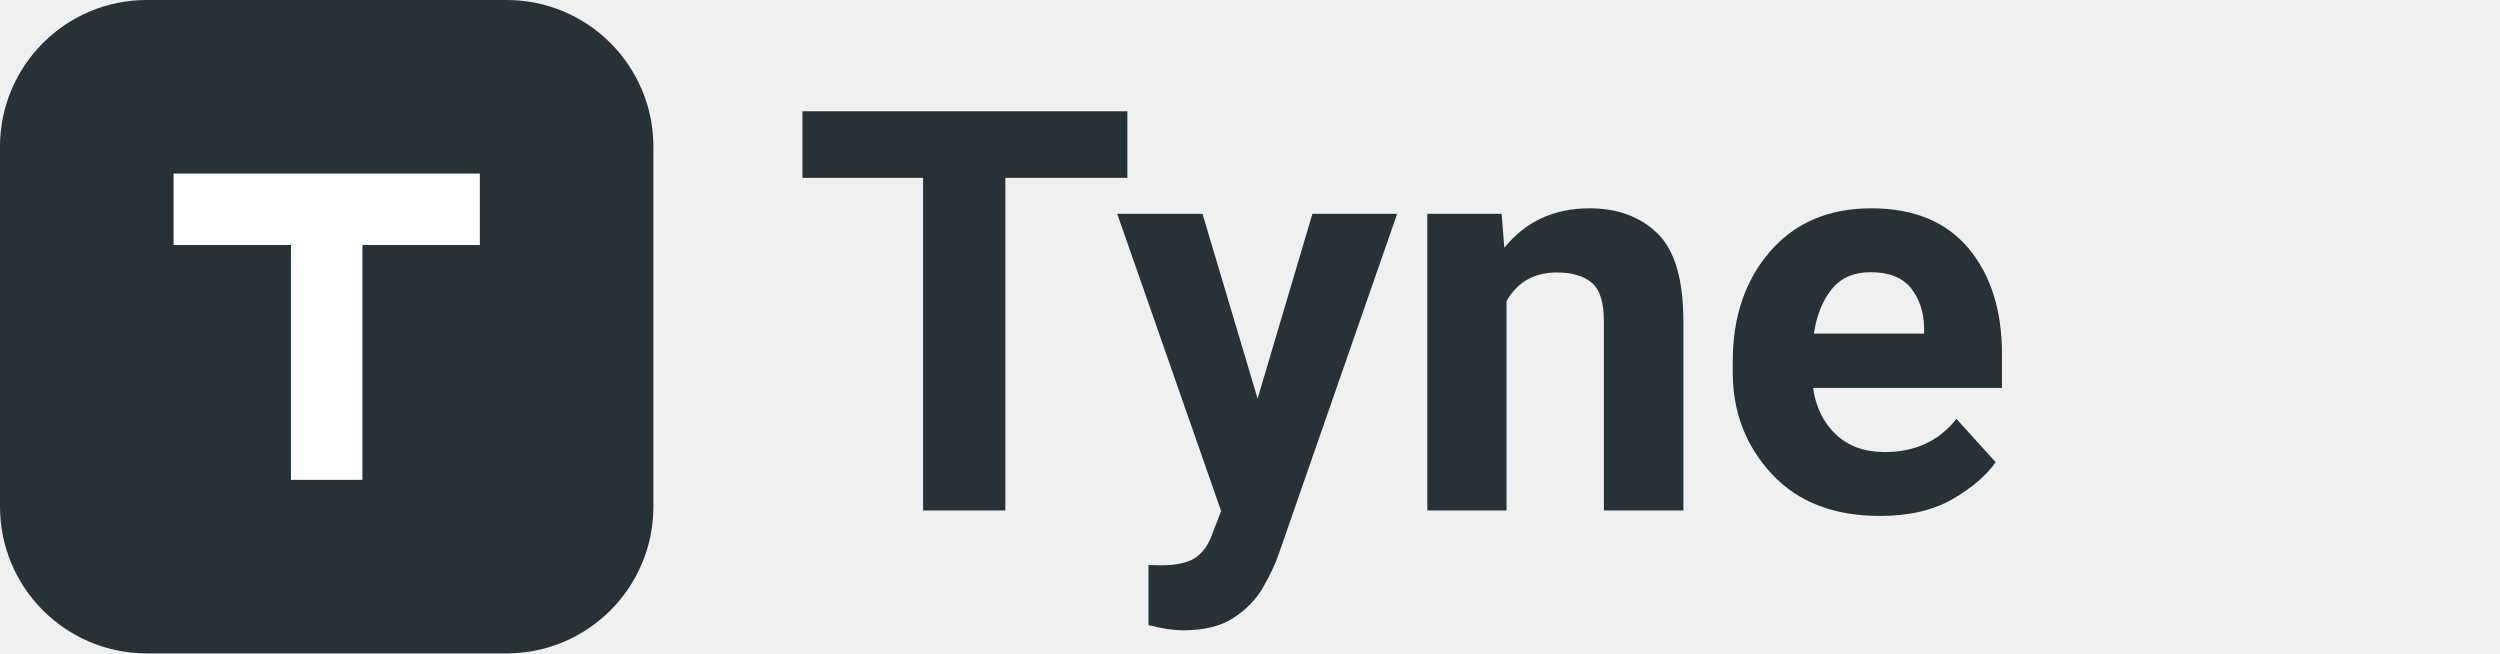
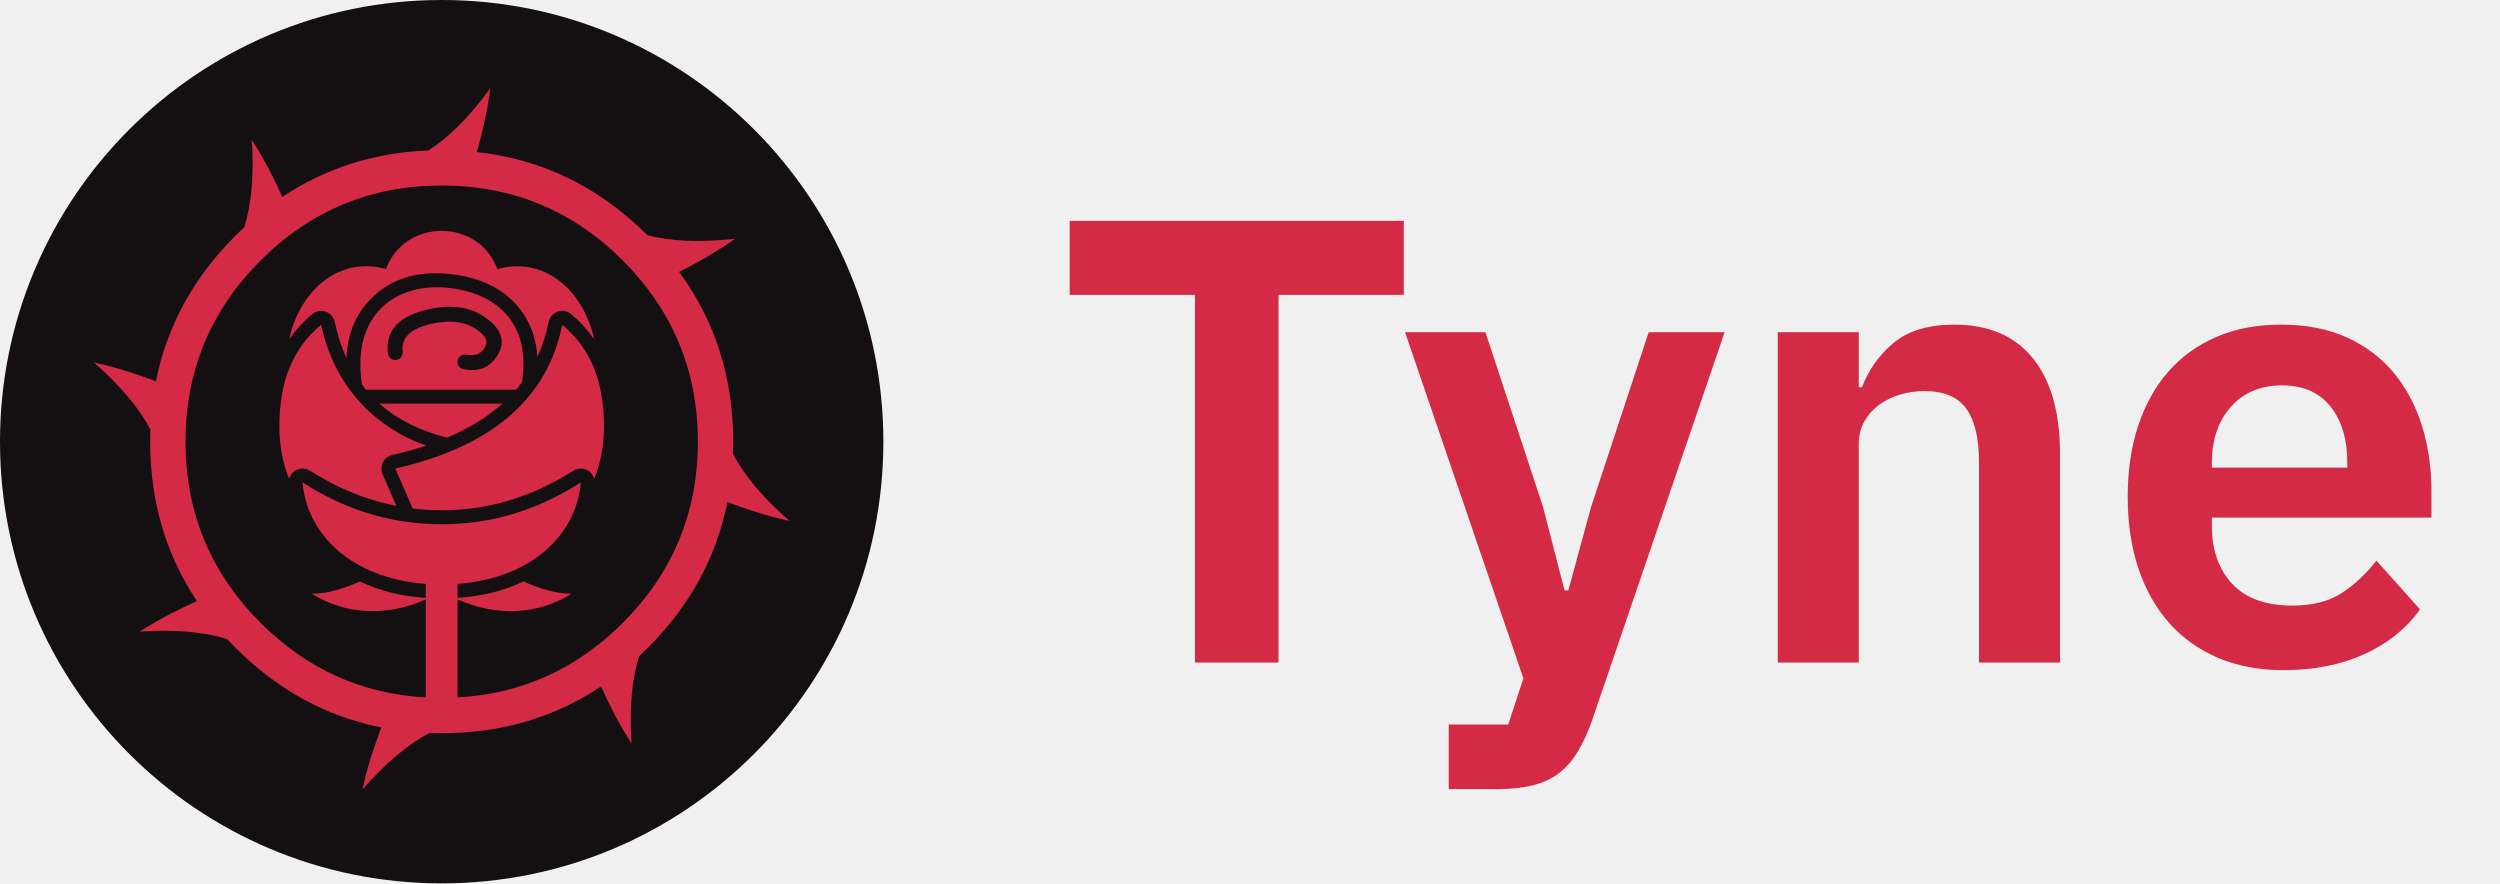
- <svg xmlns="http://www.w3.org/2000/svg" fill="none" viewBox="0 0 1959 512">
-   <rect width="512" height="512" rx="115" fill="#263238" />
-   <path fill="#fff" d="M136 136h240v56h-92v184h-56V192h-92z" />
-   <text x="620" y="400" fill="#263238" font-family="system-ui, -apple-system, 'Segoe UI', Roboto, sans-serif" font-size="440" font-weight="700">Tyne</text>
+ <svg xmlns="http://www.w3.org/2000/svg" fill="none" viewBox="0 0 1449 512">
+   <g transform="scale(5.12)">
+     <path fill="#141012" d="M50 0A50 50 0 1 1 50 100A50 50 0 1 1 50 0Z" />
+     <path fill="#D42A45" fill-rule="evenodd" d="M53.98 17.214Q65.074 18.435 73.285 26.616C75.833 27.306 79.176 27.484 83.207 27.031C80.792 28.746 78.592 29.897 76.877 30.777Q83 39.12 83 50Q83 50.693 82.975 51.376C84.189 53.72 86.315 56.302 89.368 58.965C86.482 58.345 84.153 57.504 82.347 56.835Q80.488 66.181 73.335 73.335Q72.844 73.825 72.344 74.29C71.545 76.805 71.223 80.135 71.498 84.177C69.895 81.697 68.843 79.456 68.04 77.706Q60.116 83 50 83Q49.307 83 48.624 82.975C46.28 84.189 43.698 86.315 41.035 89.368C41.655 86.482 42.496 84.153 43.165 82.347Q33.819 80.488 26.665 73.335Q26.175 72.844 25.71 72.344C23.195 71.545 19.865 71.223 15.823 71.498C18.303 69.895 20.544 68.843 22.294 68.04Q17 60.116 17 50Q17 49.307 17.025 48.624C15.811 46.28 13.685 43.698 10.632 41.035C13.518 41.655 15.847 42.496 17.653 43.165Q19.512 33.819 26.665 26.665Q27.156 26.175 27.656 25.71C28.455 23.195 28.777 19.865 28.502 15.823C30.105 18.303 31.157 20.544 31.96 22.294Q39.291 17.396 48.498 17.03C50.726 15.616 53.113 13.273 55.5 10C55.132 12.948 54.492 15.353 53.98 17.214ZM79 50Q79 37.988 70.506 29.494Q62.012 21 50 21Q37.988 21 29.494 29.494Q21 37.988 21 50Q21 62.012 29.494 70.506Q37.344 78.356 48.2 78.951L48.2 67.854C43.822 69.819 39.126 69.606 35.3 67.215C37.09 67.215 38.88 66.643 40.752 65.823Q44.024 67.406 48.2 67.682L48.2 66.099C39.82 65.476 34.741 60.505 34.25 54.615C40.025 58.29 45.275 59.34 50 59.34C54.725 59.34 59.975 58.29 65.75 54.615C65.259 60.504 60.18 65.476 51.8 66.099L51.8 67.682Q55.976 67.406 59.248 65.823C61.12 66.643 62.91 67.215 64.7 67.215C60.874 69.606 56.178 69.819 51.8 67.854L51.8 78.951Q62.656 78.356 70.506 70.506Q79 62.012 79 50ZM32.729 38.428C34.019 32.596 38.607 29.01 43.7 30.465C45.8 24.69 54.2 24.69 56.3 30.465C61.393 29.01 65.981 32.596 67.271 38.428Q66.185 36.827 64.658 35.555Q64.418 35.354 64.118 35.261Q63.819 35.168 63.507 35.196Q63.195 35.225 62.918 35.37Q62.641 35.516 62.44 35.757Q62.377 35.832 62.324 35.915Q62.271 35.997 62.229 36.086Q62.187 36.174 62.156 36.267Q62.125 36.36 62.106 36.456Q61.684 38.566 60.825 40.408Q60.64 37.127 58.695 34.776Q55.965 31.478 50.668 30.996Q45.194 30.499 41.911 33.899Q39.389 36.511 39.215 40.536Q38.367 38.663 37.89 36.435Q37.87 36.342 37.839 36.252Q37.808 36.162 37.766 36.076Q37.724 35.99 37.673 35.91Q37.621 35.83 37.56 35.757Q37.359 35.516 37.082 35.37Q36.805 35.225 36.493 35.196Q36.181 35.168 35.881 35.261Q35.582 35.354 35.342 35.555Q33.815 36.827 32.729 38.428ZM58.423 44.115L41.436 44.115Q41.199 43.829 40.975 43.53C39.747 35.545 44.886 32.052 50.525 32.565C56.084 33.07 60.184 36.495 59.078 43.306Q58.764 43.719 58.423 44.115ZM43.916 40.019Q43.435 36.17 48.435 35.027Q53.107 33.959 55.844 36.696Q57.538 38.39 56.211 40.381Q54.942 42.285 52.46 41.789Q52.379 41.772 52.303 41.741Q52.226 41.709 52.158 41.663Q52.089 41.617 52.03 41.558Q51.972 41.5 51.926 41.431Q51.88 41.362 51.849 41.286Q51.817 41.209 51.801 41.128Q51.785 41.047 51.785 40.964Q51.785 40.881 51.801 40.8Q51.834 40.636 51.927 40.498Q52.02 40.359 52.159 40.266Q52.298 40.173 52.462 40.141Q52.626 40.109 52.79 40.141Q54.168 40.417 54.814 39.449Q55.377 38.605 54.656 37.884Q52.576 35.804 48.809 36.665Q45.291 37.469 45.584 39.811Q45.594 39.893 45.588 39.975Q45.582 40.058 45.56 40.138Q45.538 40.217 45.501 40.291Q45.464 40.365 45.413 40.431Q45.362 40.496 45.3 40.55Q45.237 40.604 45.165 40.645Q45.093 40.686 45.015 40.712Q44.936 40.738 44.854 40.749Q44.772 40.759 44.69 40.753Q44.607 40.747 44.527 40.725Q44.448 40.703 44.374 40.666Q44.3 40.629 44.234 40.578Q44.169 40.527 44.115 40.465Q44.061 40.402 44.02 40.33Q43.979 40.258 43.953 40.18Q43.927 40.101 43.916 40.019ZM48.226 50.444C41.64 48.068 37.682 42.979 36.35 36.765C33.2 39.39 31.625 43.065 31.625 48.315C31.625 50.406 32.011 52.394 32.725 54.222Q32.786 53.985 32.916 53.777Q33.047 53.57 33.234 53.411Q33.422 53.253 33.648 53.16Q33.875 53.066 34.119 53.045Q34.247 53.035 34.375 53.045Q34.503 53.055 34.627 53.086Q34.752 53.117 34.87 53.167Q34.987 53.217 35.096 53.286Q39.799 56.279 44.873 57.272L43.306 53.668Q43.291 53.634 43.278 53.6Q43.265 53.566 43.253 53.531Q43.242 53.496 43.232 53.46Q43.222 53.425 43.214 53.389Q43.145 53.084 43.197 52.775Q43.25 52.466 43.417 52.201Q43.584 51.936 43.84 51.755Q44.095 51.574 44.401 51.504Q46.427 51.044 48.226 50.444ZM46.718 57.566L44.75 53.04C56.3 50.415 62.075 44.64 63.65 36.765C66.8 39.39 68.375 43.065 68.375 48.315C68.375 50.406 67.989 52.394 67.275 54.222Q67.26 54.162 67.24 54.104Q67.22 54.045 67.195 53.988Q67.17 53.931 67.141 53.877Q67.112 53.822 67.079 53.769Q66.911 53.505 66.654 53.325Q66.397 53.145 66.092 53.078Q65.786 53.01 65.477 53.064Q65.169 53.118 64.904 53.286Q57.866 57.765 50 57.765Q48.34 57.765 46.718 57.566ZM56.872 45.69Q54.321 47.971 50.618 49.543Q45.982 48.389 42.957 45.69L56.872 45.69Z" />
+   </g>
+   <path fill="#D42A45" transform="translate(610.46 384.00) scale(0.36676 -0.36676)" d="M356 581V0H224V581H26V698H554V581ZM941 522H1061L851 -93Q841 -121 828.5 -141.5Q816 -162 799.0 -175.0Q782 -188 758.0 -194.0Q734 -200 702 -200H625V-98H719L743 -25L556 522H683L774 246L808 114H814L850 246ZM1145 0V522H1273V435H1278Q1294 477 1328.5 505.5Q1363 534 1424 534Q1505 534 1548.0 481.0Q1591 428 1591 330V0H1463V317Q1463 373 1443.0 401.0Q1423 429 1377 429Q1357 429 1338.5 423.5Q1320 418 1305.5 407.5Q1291 397 1282.0 381.5Q1273 366 1273 345V0ZM1944 -12Q1886 -12 1840.5 7.5Q1795 27 1763.5 62.5Q1732 98 1715.0 148.5Q1698 199 1698 262Q1698 324 1714.5 374.0Q1731 424 1762.0 459.5Q1793 495 1838.0 514.5Q1883 534 1940 534Q2001 534 2046.0 513.0Q2091 492 2120.0 456.0Q2149 420 2163.5 372.5Q2178 325 2178 271V229H1831V216Q1831 159 1863.0 124.5Q1895 90 1958 90Q2006 90 2036.5 110.0Q2067 130 2091 161L2160 84Q2128 39 2072.5 13.5Q2017 -12 1944 -12ZM1942 438Q1891 438 1861.0 404.0Q1831 370 1831 316V308H2045V317Q2045 371 2018.5 404.5Q1992 438 1942 438Z" />
</svg>
